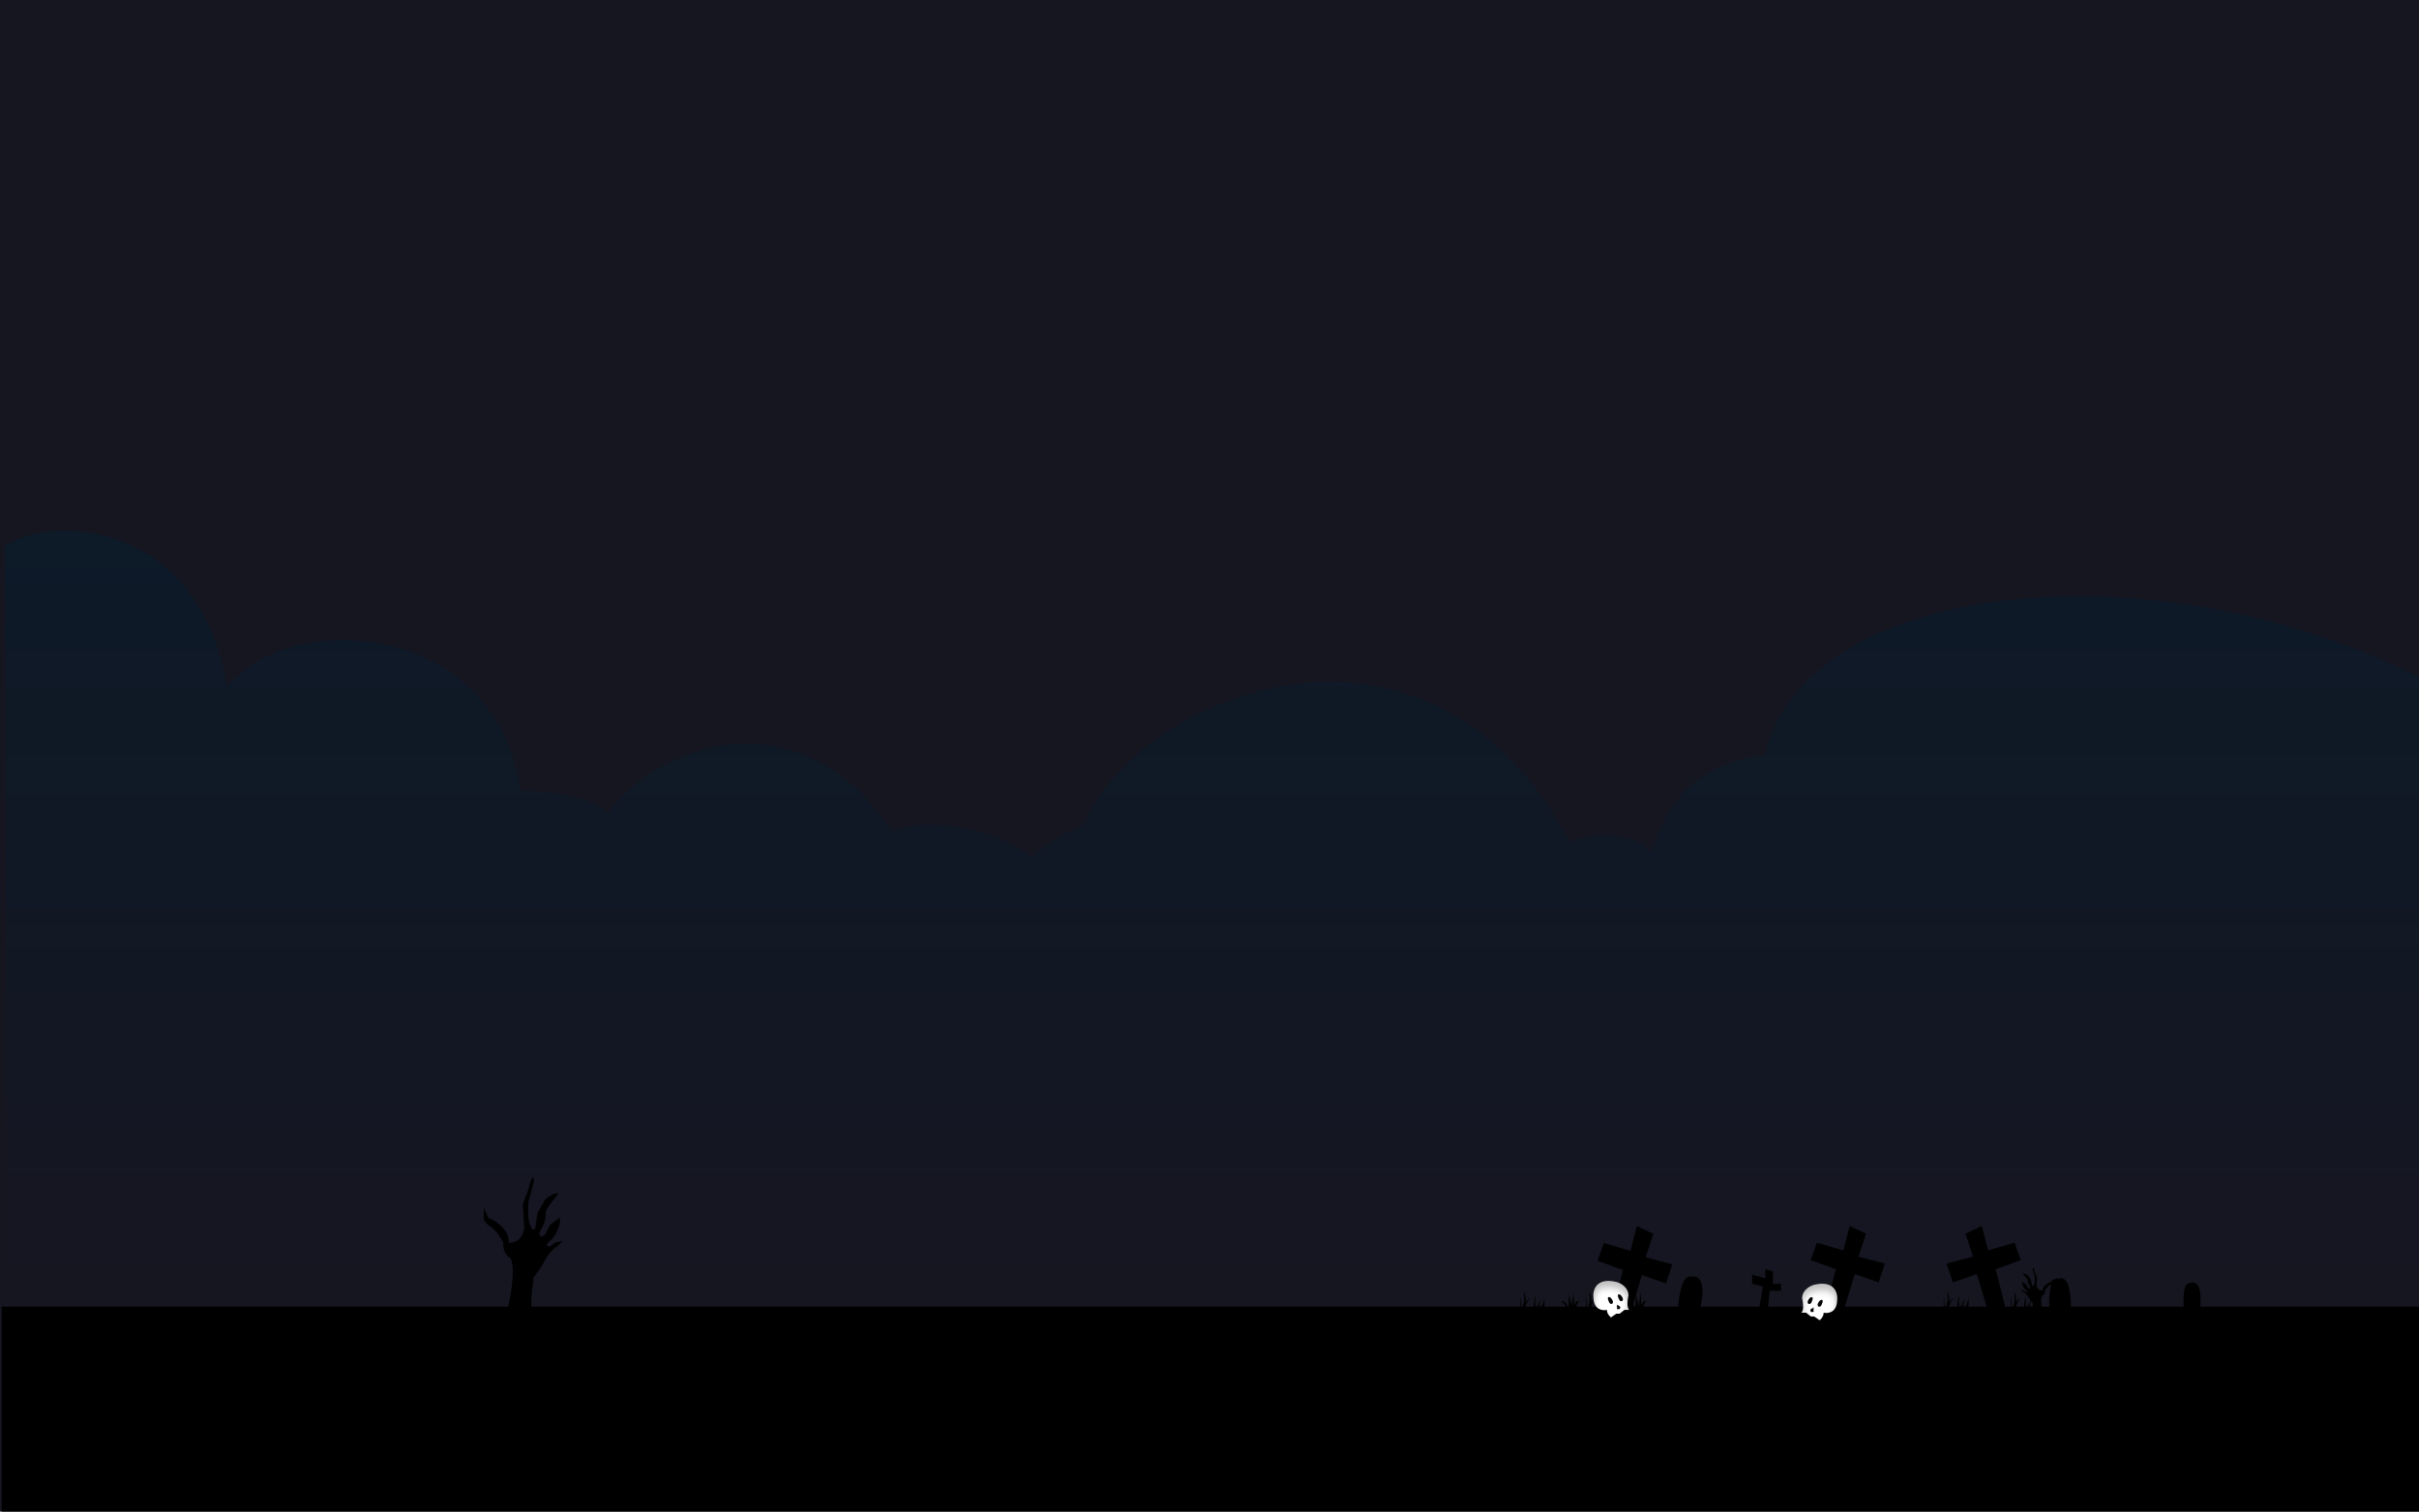
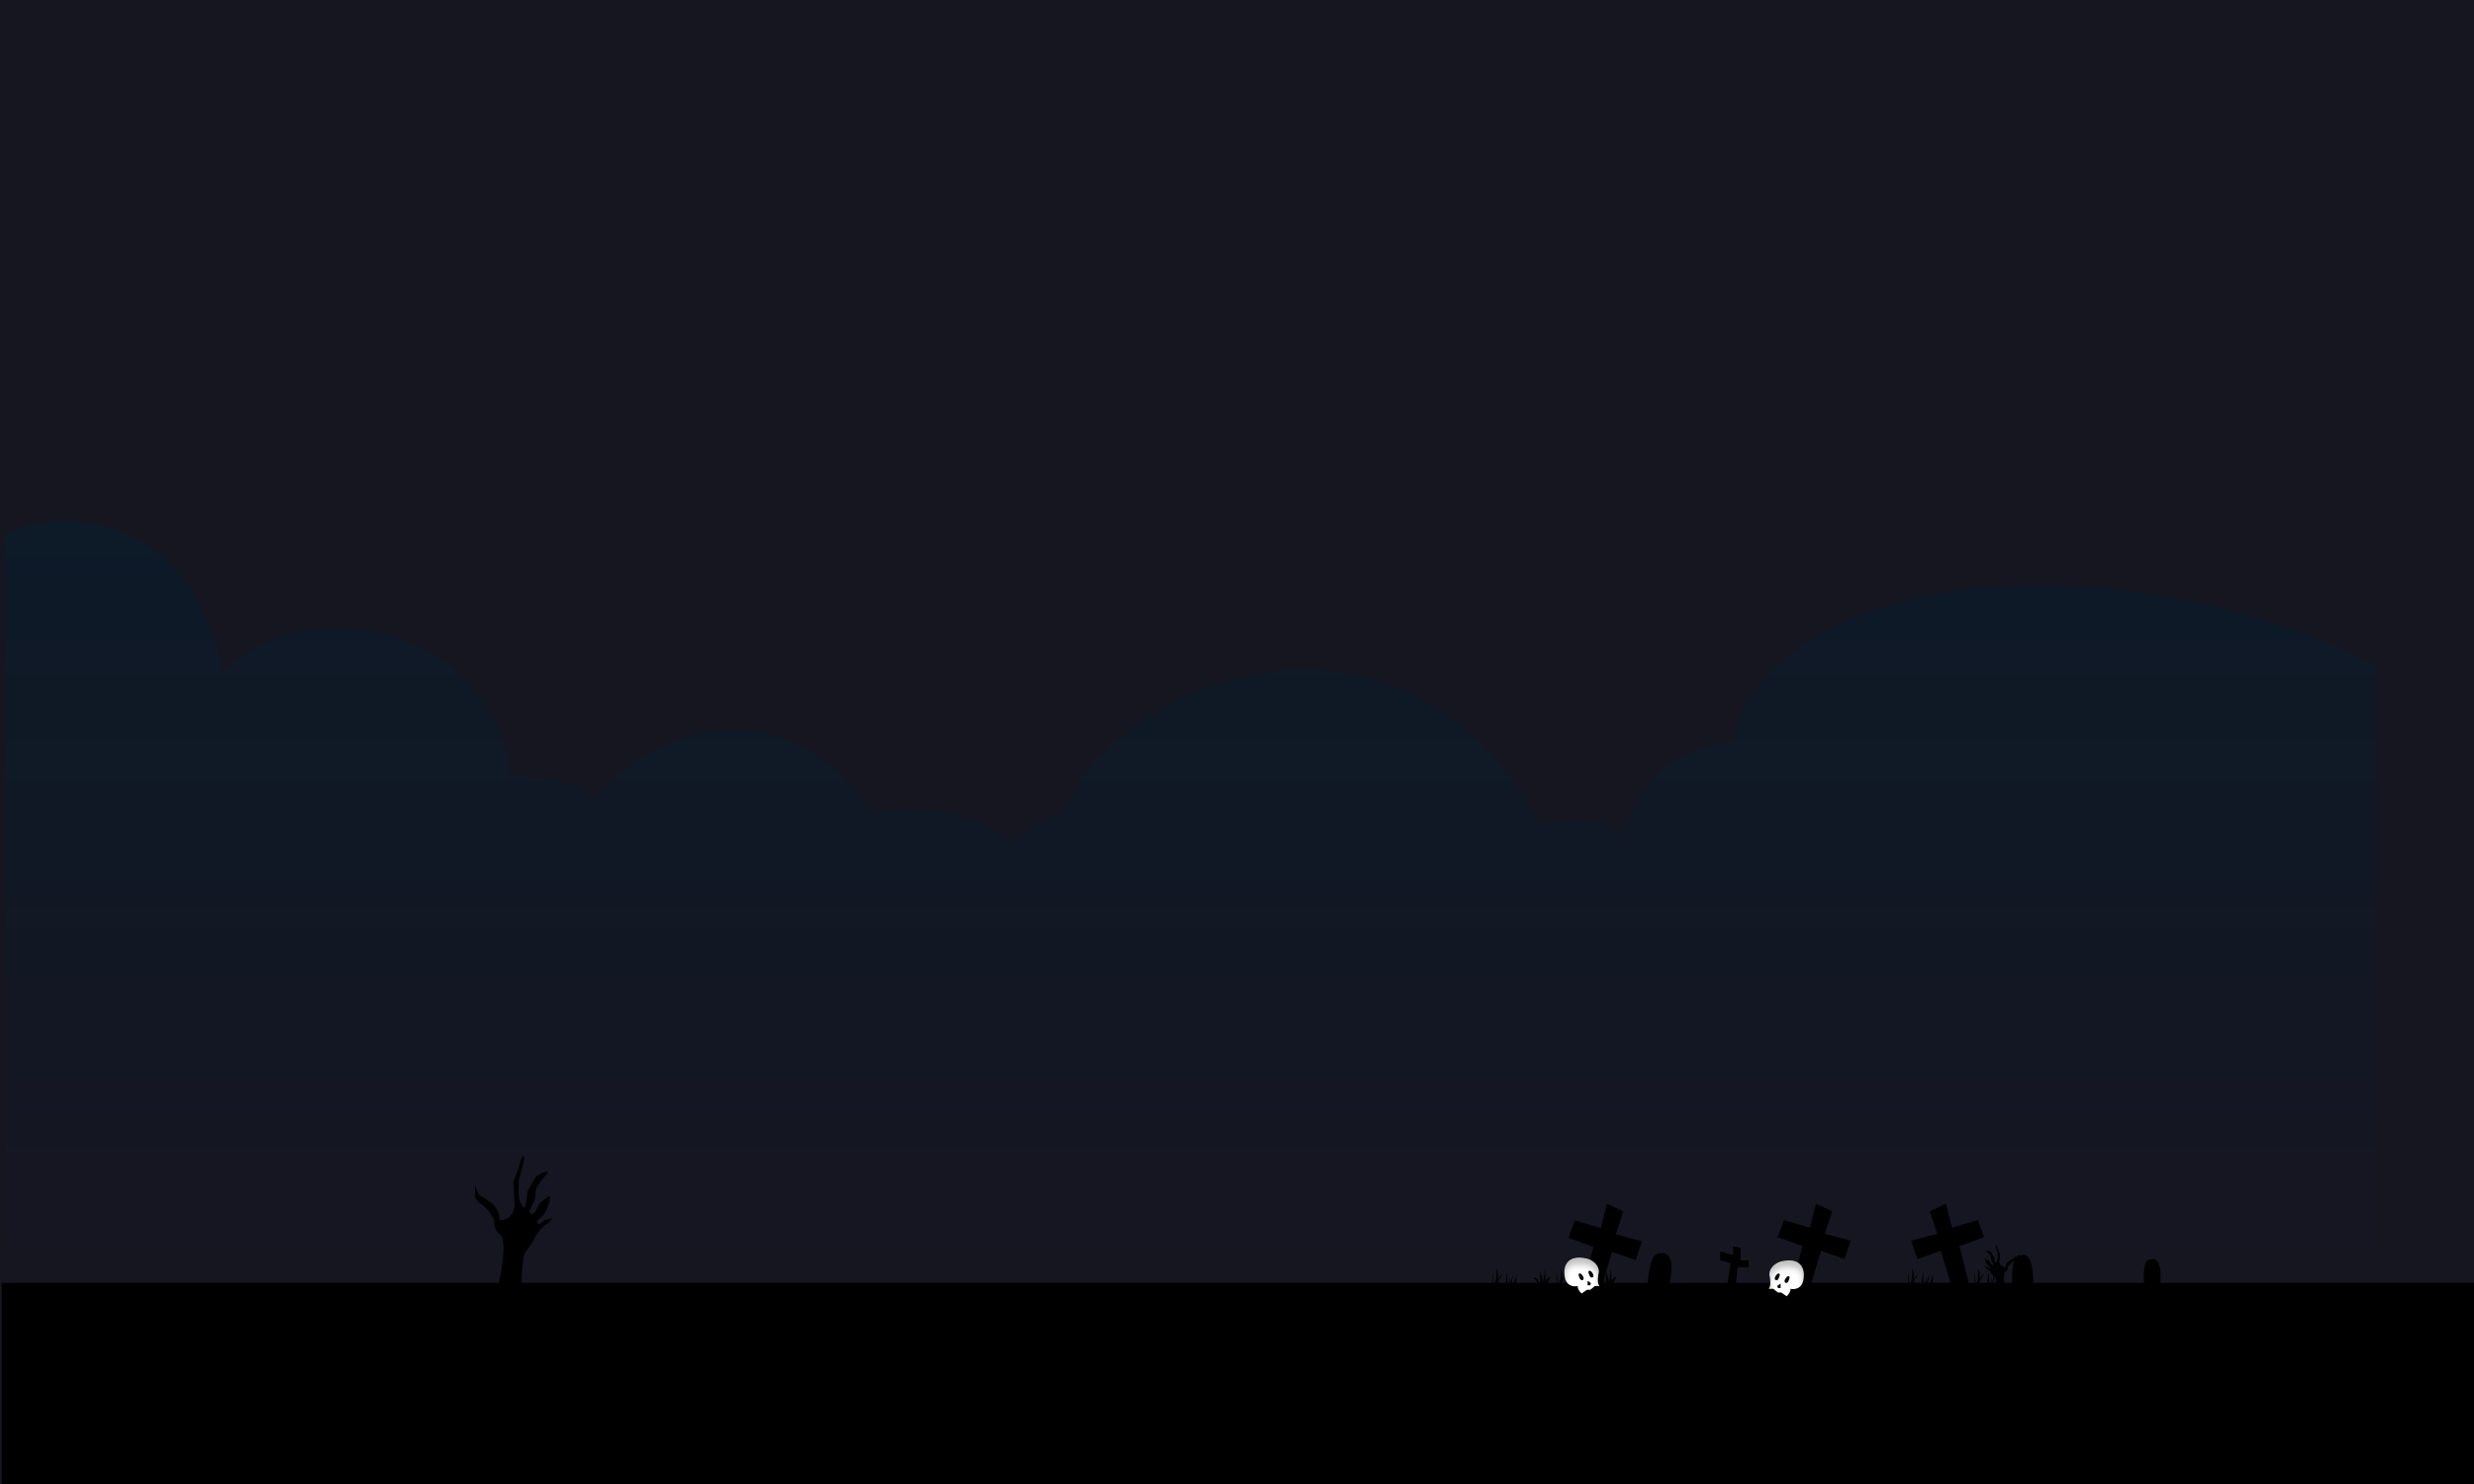
- <svg xmlns="http://www.w3.org/2000/svg" width="1440" height="900" viewBox="0 0 1440 900" fill="none">
+ <svg xmlns="http://www.w3.org/2000/svg" width="1500" height="900" viewBox="0 0 1500 900" fill="none">
  <g clip-path="url(#clip0)">
-     <rect width="1440" height="900" fill="#161621" />
+     <rect width="1500" height="900" fill="#161621" />
    <path opacity="0.4" d="M135.164 408.878C118.737 310.031 31.374 305.843 3 325.11L4.12 865H1440V403.015C1276.1 321.759 1073.38 347.727 1050.6 449.506C1002.81 455.203 989.747 486.784 983.027 507.307C969.587 492.229 941.959 497.255 934.493 501.443C850.864 343.12 678.005 412.648 645.151 490.972C632.906 495.663 619.391 505.771 614.164 510.239C588.179 489.799 547.335 487.621 530.908 494.742C473.861 409.632 388.664 446.156 361.783 484.27C351.031 472.878 322.707 470.867 309.889 470.867C294.955 369.088 173.245 362.387 135.164 408.878Z" fill="url(#paint0_linear)" />
-     <rect x="1" y="778" width="1439" height="122" fill="black" />
+     <rect x="1" y="778" width="1499" height="122" fill="black" />
    <path d="M303.855 749.172C307.253 754.977 303.761 773.476 301.59 782H317.729C315.011 782 316.596 767.717 317.729 760.575C320.22 757.258 322.165 754.355 322.825 753.319C326.223 746.131 330.092 742.952 331.602 742.261L335 738.805L330.47 739.842L327.355 742.261C323.958 741.984 325.94 739.842 327.355 738.805C330.527 736.87 332.641 730.857 333.301 728.093V724.983L327.355 729.475L324.524 735.004C321.58 737.768 321.032 735.465 321.127 733.967L323.108 730.166L324.524 726.71C324.807 723.255 324.524 721.182 326.223 718.763C330.721 712.357 333.393 710.469 331.602 710.469C330.47 710.469 326.695 711.967 324.524 714.27L319.994 722.218L318.578 731.548C316.993 733.207 316.03 730.857 315.747 729.475C314.161 727.816 314.331 719.339 314.614 715.307C315.52 712.266 317.068 706.207 317.729 703.558C317.918 705.055 318.182 706.944 317.729 702.521C317.276 698.098 315.464 704.364 314.614 708.05L311.217 717.035L312.066 731.548C310.707 739.289 305.271 740.302 302.723 739.842C303.629 732.378 294.984 726.826 290.548 724.983L288 719.108V726.365L290.548 729.475C294.172 730.857 298.098 736.962 299.608 739.842C299.155 745.371 302.251 748.366 303.855 749.172Z" fill="black" />
    <path d="M1215.59 771.652C1214.22 773.659 1215.63 780.054 1216.51 783H1209.98C1211.08 783 1210.44 778.063 1209.98 775.594C1208.97 774.447 1208.19 773.444 1207.92 773.085C1206.55 770.601 1204.98 769.502 1204.37 769.263L1203 768.068L1204.83 768.427L1206.09 769.263C1207.46 769.167 1206.66 768.427 1206.09 768.068C1204.81 767.399 1203.95 765.321 1203.69 764.365V763.29L1206.09 764.843L1207.23 766.754C1208.43 767.71 1208.65 766.914 1208.61 766.396L1207.81 765.082L1207.23 763.888C1207.12 762.693 1207.23 761.976 1206.55 761.14C1204.73 758.926 1203.65 758.273 1204.37 758.273C1204.83 758.273 1206.36 758.791 1207.23 759.587L1209.07 762.335L1209.64 765.56C1210.28 766.133 1210.67 765.321 1210.78 764.843C1211.42 764.27 1211.36 761.339 1211.24 759.946C1210.87 758.894 1210.25 756.8 1209.98 755.884C1209.91 756.402 1209.8 757.055 1209.98 755.526C1210.17 753.997 1210.9 756.163 1211.24 757.437L1212.61 760.543L1212.27 765.56C1212.82 768.236 1215.02 768.586 1216.05 768.427C1215.68 765.847 1219.18 763.927 1220.97 763.29L1222 761.26V763.768L1220.97 764.843C1219.5 765.321 1217.92 767.431 1217.31 768.427C1217.49 770.338 1216.24 771.373 1215.59 771.652Z" fill="black" />
    <path d="M1006.84 760.144C1001.17 758.772 999.249 772.143 999 778.999H1012.07C1016.25 761.858 1010.33 759.287 1006.84 760.144Z" fill="black" />
    <path d="M1225.69 761.43C1220.01 759.373 1219.59 772.286 1220.09 779H1232.79C1232.79 761.516 1228.06 760.001 1225.69 761.43Z" fill="black" />
    <path d="M1303.74 764.001C1299.56 763.315 1299.51 773.715 1300.01 779H1309.72C1311.21 763.915 1306.36 762.715 1303.74 764.001Z" fill="black" />
    <path d="M1176.77 758.61L1183.52 781H1194.38L1188.01 755.707L1203 750.317L1199.25 739.951L1183.52 744.512L1179.77 730L1170.03 734.561L1174.52 748.244L1158.78 752.39L1162.53 763.585L1176.77 758.61Z" fill="black" />
    <path d="M1053.49 768.561L1052.37 779.756H1047.12L1049.37 766.073L1043 764.415V759.024L1050.87 761.098V755.707L1055.37 756.951V764.415H1060.24V768.561H1053.49Z" fill="black" />
    <path d="M1104.08 758.61L1097.33 781H1086.47L1092.84 755.707L1077.85 750.317L1081.59 739.951L1097.33 744.512L1101.08 730L1110.82 734.561L1106.33 748.244L1122.06 752.39L1118.32 763.585L1104.08 758.61Z" fill="black" />
    <path d="M914.03 771.4C912.913 773.853 912.884 778.289 913.009 780.2V780.8H918.272C919.905 779.307 919.561 774.178 919.185 771.8C919.4 775.8 917.664 778.444 916.769 779.267C916.339 778.84 916.948 775.267 917.306 773.533C916.446 773.933 915.533 780.2 915.533 779.8V774.2L914.567 780.2C913.621 777.587 913.815 773.244 914.03 771.4Z" fill="black" />
    <path d="M932.213 781.333C932.553 779.778 932.492 776.373 929.528 775.2C930.315 774.422 932.245 774.213 933.663 779.6C933.842 777.133 934.092 771.88 933.663 770.6C934.343 772.222 935.671 776.053 935.542 778.4C935.939 775.642 936.686 770.084 936.627 769.095C936.624 769.063 936.62 769.031 936.617 769C936.621 769.024 936.625 769.056 936.627 769.095C936.879 771.337 937.289 776.065 936.993 777.8C937.297 776.578 938.324 774.24 940 774.667C939.087 775.8 937.401 778.853 937.959 782L932.213 781.333Z" fill="black" />
    <path d="M905.427 772.2C904.654 773.747 905.105 778.578 905.427 780.8H908.112C907.253 777.92 909.544 774.4 910.798 773C909.895 773 908.631 774.778 908.112 775.667C908.671 772.04 907.522 769.711 906.877 769C908.037 772.147 906.895 777.156 906.179 779.267C905.234 778.04 905.284 774.044 905.427 772.2Z" fill="black" />
    <path d="M1166.29 771.4C1165.14 773.853 1165.11 778.289 1165.24 780.2V780.8H1170.65C1172.33 779.307 1171.98 774.178 1171.59 771.8C1171.81 775.8 1170.03 778.444 1169.1 779.267C1168.66 778.84 1169.29 775.267 1169.66 773.533C1168.77 773.933 1167.83 780.2 1167.83 779.8V774.2L1166.84 780.2C1165.87 777.587 1166.07 773.244 1166.29 771.4Z" fill="black" />
    <path d="M1184.99 781.333C1185.34 779.778 1185.28 776.373 1182.23 775.2C1183.04 774.422 1185.02 774.213 1186.48 779.6C1186.67 777.133 1186.92 771.88 1186.48 770.6C1187.18 772.222 1188.55 776.053 1188.42 778.4C1188.82 775.642 1189.59 770.084 1189.53 769.095C1189.53 769.063 1189.52 769.031 1189.52 769C1189.52 769.024 1189.53 769.056 1189.53 769.095C1189.79 771.337 1190.21 776.065 1189.91 777.8C1190.22 776.578 1191.28 774.24 1193 774.667C1192.06 775.8 1190.33 778.853 1190.9 782L1184.99 781.333Z" fill="black" />
    <path d="M1157.44 772.2C1156.64 773.747 1157.11 778.578 1157.44 780.8H1160.2C1159.32 777.92 1161.67 774.4 1162.96 773C1162.04 773 1160.74 774.778 1160.2 775.667C1160.78 772.04 1159.59 769.711 1158.93 769C1160.12 772.147 1158.95 777.156 1158.21 779.267C1157.24 778.04 1157.29 774.044 1157.44 772.2Z" fill="black" />
    <path d="M953.288 771.4C952.139 773.853 952.109 778.289 952.238 780.2V780.8H957.651C959.331 779.307 958.977 774.178 958.591 771.8C958.812 775.8 957.025 778.444 956.105 779.267C955.663 778.84 956.289 775.267 956.657 773.533C955.773 773.933 954.834 780.2 954.834 779.8V774.2L953.84 780.2C952.868 777.587 953.067 773.244 953.288 771.4Z" fill="black" />
    <path d="M971.99 781.333C972.34 779.778 972.278 776.373 969.228 775.2C970.038 774.422 972.023 774.213 973.482 779.6C973.666 777.133 973.924 771.88 973.482 770.6C974.181 772.222 975.548 776.053 975.415 778.4C975.823 775.642 976.591 770.084 976.531 769.095C976.527 769.063 976.524 769.031 976.52 769C976.525 769.024 976.529 769.056 976.531 769.095C976.79 771.337 977.212 776.065 976.907 777.8C977.22 776.578 978.277 774.24 980 774.667C979.061 775.8 977.326 778.853 977.901 782L971.99 781.333Z" fill="black" />
    <path d="M944.439 772.2C943.644 773.747 944.108 778.578 944.439 780.8H947.201C946.317 777.92 948.674 774.4 949.963 773C949.035 773 947.735 774.778 947.201 775.667C947.776 772.04 946.594 769.711 945.931 769C947.124 772.147 945.949 777.156 945.213 779.267C944.24 778.04 944.292 774.044 944.439 772.2Z" fill="black" />
    <path d="M1206.03 771.4C1204.91 773.853 1204.88 778.289 1205.01 780.2V780.8H1210.27C1211.9 779.307 1211.56 774.178 1211.19 771.8C1211.4 775.8 1209.66 778.444 1208.77 779.267C1208.34 778.84 1208.95 775.267 1209.31 773.533C1208.45 773.933 1207.53 780.2 1207.53 779.8V774.2L1206.57 780.2C1205.62 777.587 1205.81 773.244 1206.03 771.4Z" fill="black" />
    <path d="M1224.21 781.333C1224.55 779.778 1224.49 776.373 1221.53 775.2C1222.32 774.422 1224.25 774.213 1225.66 779.6C1225.84 777.133 1226.09 771.88 1225.66 770.6C1226.34 772.222 1227.67 776.053 1227.54 778.4C1227.94 775.642 1228.69 770.084 1228.63 769.095C1228.62 769.063 1228.62 769.031 1228.62 769C1228.62 769.024 1228.63 769.056 1228.63 769.095C1228.88 771.337 1229.29 776.065 1228.99 777.8C1229.3 776.578 1230.32 774.24 1232 774.667C1231.09 775.8 1229.4 778.853 1229.96 782L1224.21 781.333Z" fill="black" />
    <path d="M1197.43 772.2C1196.65 773.747 1197.1 778.578 1197.43 780.8H1200.11C1199.25 777.92 1201.54 774.4 1202.8 773C1201.9 773 1200.63 774.778 1200.11 775.667C1200.67 772.04 1199.52 769.711 1198.88 769C1200.04 772.147 1198.89 777.156 1198.18 779.267C1197.23 778.04 1197.28 774.044 1197.43 772.2Z" fill="black" />
    <path d="M977.393 759.171L970.607 782H959.672L966.082 756.211L951 750.715L954.77 740.146L970.607 744.797L974.377 730L984.18 734.65L979.656 748.602L995.492 752.829L991.721 764.244L977.393 759.171Z" fill="black" />
    <g filter="url(#filter0_i)">
      <path d="M1075.18 781.624H1072.37C1073.98 779.824 1073.31 775.172 1072.77 773.072C1072.77 768.03 1077.59 765.569 1080 764.969C1092.2 762.088 1094.18 770.071 1093.64 774.422C1093.32 781.624 1088.16 782.224 1085.61 781.624C1085.61 783.785 1084.01 785.525 1083.21 786.125L1080 783.875H1077.99L1075.18 781.624Z" fill="white" />
    </g>
    <path d="M1077.99 781.174L1077.59 779.824L1079.59 778.473V781.174H1077.99Z" fill="black" />
    <path d="M1076.38 776.223C1075.42 775.142 1076.79 773.372 1077.59 772.621C1079.84 771.541 1079.06 773.972 1078.39 775.322C1077.75 776.763 1076.79 776.523 1076.38 776.223Z" fill="black" />
    <g filter="url(#filter1_i)">
      <path d="M1082.33 777.842C1081.37 776.762 1082.73 774.991 1083.54 774.241C1085.78 773.161 1085.01 775.591 1084.34 776.942C1083.7 778.382 1082.73 778.142 1082.33 777.842Z" fill="black" />
    </g>
    <g filter="url(#filter2_i)">
      <path d="M966.997 779.949H969.806C968.201 778.149 968.87 773.498 969.405 771.397C969.405 766.355 964.589 763.895 962.182 763.295C949.982 760.414 948.003 768.396 948.538 772.747C948.859 779.949 954.022 780.55 956.564 779.949C956.564 782.11 958.169 783.851 958.971 784.451L962.182 782.2H964.188L966.997 779.949Z" fill="white" />
    </g>
    <path d="M964.188 779.499L964.589 778.149L962.583 776.799V779.499H964.188Z" fill="black" />
    <path d="M965.793 774.548C966.756 773.468 965.392 771.697 964.589 770.947C962.342 769.867 963.118 772.297 963.787 773.648C964.429 775.088 965.392 774.848 965.793 774.548Z" fill="black" />
    <g filter="url(#filter3_i)">
      <path d="M959.844 776.167C960.807 775.087 959.443 773.317 958.64 772.566C956.393 771.486 957.169 773.917 957.838 775.267C958.48 776.708 959.443 776.468 959.844 776.167Z" fill="black" />
    </g>
  </g>
  <defs>
    <filter id="filter0_i" x="1072.37" y="764.357" width="21.346" height="25.768" filterUnits="userSpaceOnUse" color-interpolation-filters="sRGB">
      <feFlood flood-opacity="0" result="BackgroundImageFix" />
      <feBlend mode="normal" in="SourceGraphic" in2="BackgroundImageFix" result="shape" />
      <feColorMatrix in="SourceAlpha" type="matrix" values="0 0 0 0 0 0 0 0 0 0 0 0 0 0 0 0 0 0 127 0" result="hardAlpha" />
      <feOffset dy="4" />
      <feGaussianBlur stdDeviation="2" />
      <feComposite in2="hardAlpha" operator="arithmetic" k2="-1" k3="1" />
      <feColorMatrix type="matrix" values="0 0 0 0 0 0 0 0 0 0 0 0 0 0 0 0 0 0 0.25 0" />
      <feBlend mode="normal" in2="shape" result="effect1_innerShadow" />
    </filter>
    <filter id="filter1_i" x="1082" y="773.972" width="3.03" height="8.098" filterUnits="userSpaceOnUse" color-interpolation-filters="sRGB">
      <feFlood flood-opacity="0" result="BackgroundImageFix" />
      <feBlend mode="normal" in="SourceGraphic" in2="BackgroundImageFix" result="shape" />
      <feColorMatrix in="SourceAlpha" type="matrix" values="0 0 0 0 0 0 0 0 0 0 0 0 0 0 0 0 0 0 127 0" result="hardAlpha" />
      <feOffset dy="4" />
      <feGaussianBlur stdDeviation="2" />
      <feComposite in2="hardAlpha" operator="arithmetic" k2="-1" k3="1" />
      <feColorMatrix type="matrix" values="0 0 0 0 0.642 0 0 0 0 0.642 0 0 0 0 0.642 0 0 0 0.02 0" />
      <feBlend mode="normal" in2="shape" result="effect1_innerShadow" />
    </filter>
    <filter id="filter2_i" x="948.46" y="762.682" width="21.346" height="25.768" filterUnits="userSpaceOnUse" color-interpolation-filters="sRGB">
      <feFlood flood-opacity="0" result="BackgroundImageFix" />
      <feBlend mode="normal" in="SourceGraphic" in2="BackgroundImageFix" result="shape" />
      <feColorMatrix in="SourceAlpha" type="matrix" values="0 0 0 0 0 0 0 0 0 0 0 0 0 0 0 0 0 0 127 0" result="hardAlpha" />
      <feOffset dy="4" />
      <feGaussianBlur stdDeviation="2" />
      <feComposite in2="hardAlpha" operator="arithmetic" k2="-1" k3="1" />
      <feColorMatrix type="matrix" values="0 0 0 0 0 0 0 0 0 0 0 0 0 0 0 0 0 0 0.25 0" />
      <feBlend mode="normal" in2="shape" result="effect1_innerShadow" />
    </filter>
    <filter id="filter3_i" x="957.146" y="772.297" width="3.03" height="8.098" filterUnits="userSpaceOnUse" color-interpolation-filters="sRGB">
      <feFlood flood-opacity="0" result="BackgroundImageFix" />
      <feBlend mode="normal" in="SourceGraphic" in2="BackgroundImageFix" result="shape" />
      <feColorMatrix in="SourceAlpha" type="matrix" values="0 0 0 0 0 0 0 0 0 0 0 0 0 0 0 0 0 0 127 0" result="hardAlpha" />
      <feOffset dy="4" />
      <feGaussianBlur stdDeviation="2" />
      <feComposite in2="hardAlpha" operator="arithmetic" k2="-1" k3="1" />
      <feColorMatrix type="matrix" values="0 0 0 0 0.642 0 0 0 0 0.642 0 0 0 0 0.642 0 0 0 0.02 0" />
      <feBlend mode="normal" in2="shape" result="effect1_innerShadow" />
    </filter>
    <linearGradient id="paint0_linear" x1="721.5" y1="316" x2="721.5" y2="865" gradientUnits="userSpaceOnUse">
      <stop stop-color="#002032" />
      <stop offset="0.82" stop-color="#161621" />
    </linearGradient>
    <clipPath id="clip0">
-       <rect width="1440" height="900" fill="white" />
+       <rect width="1500" height="900" fill="white" />
    </clipPath>
  </defs>
</svg>
